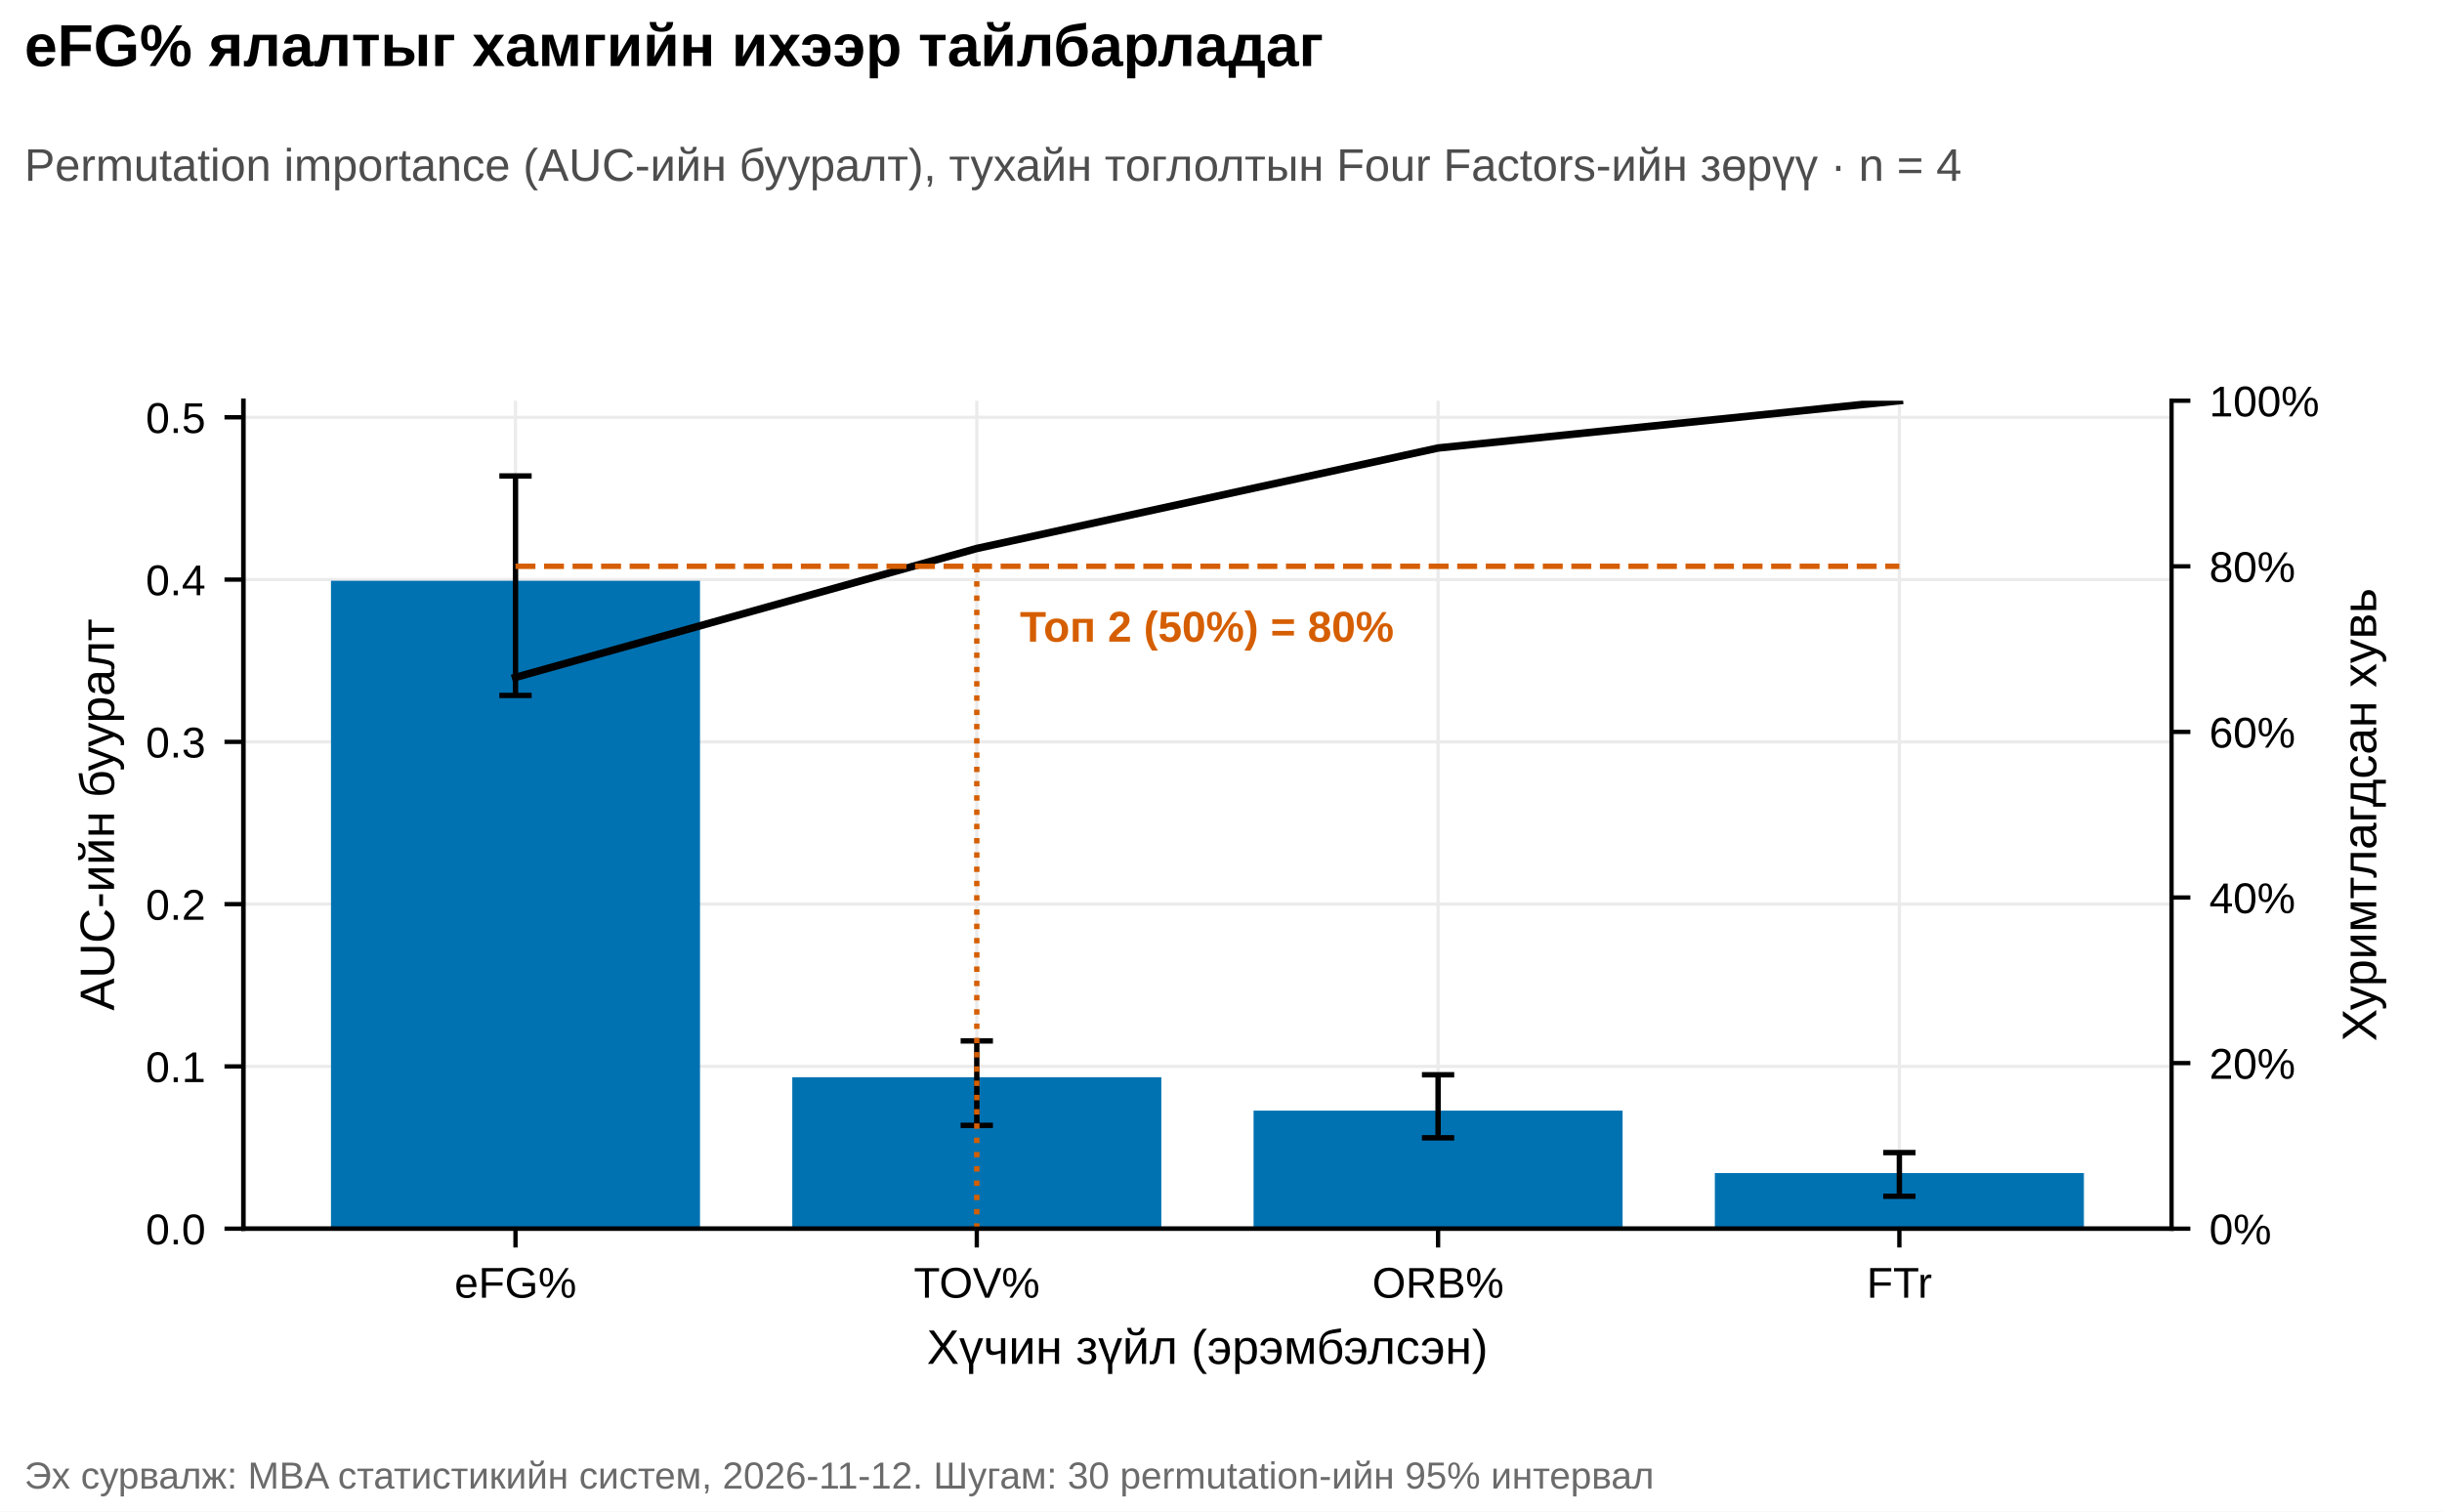
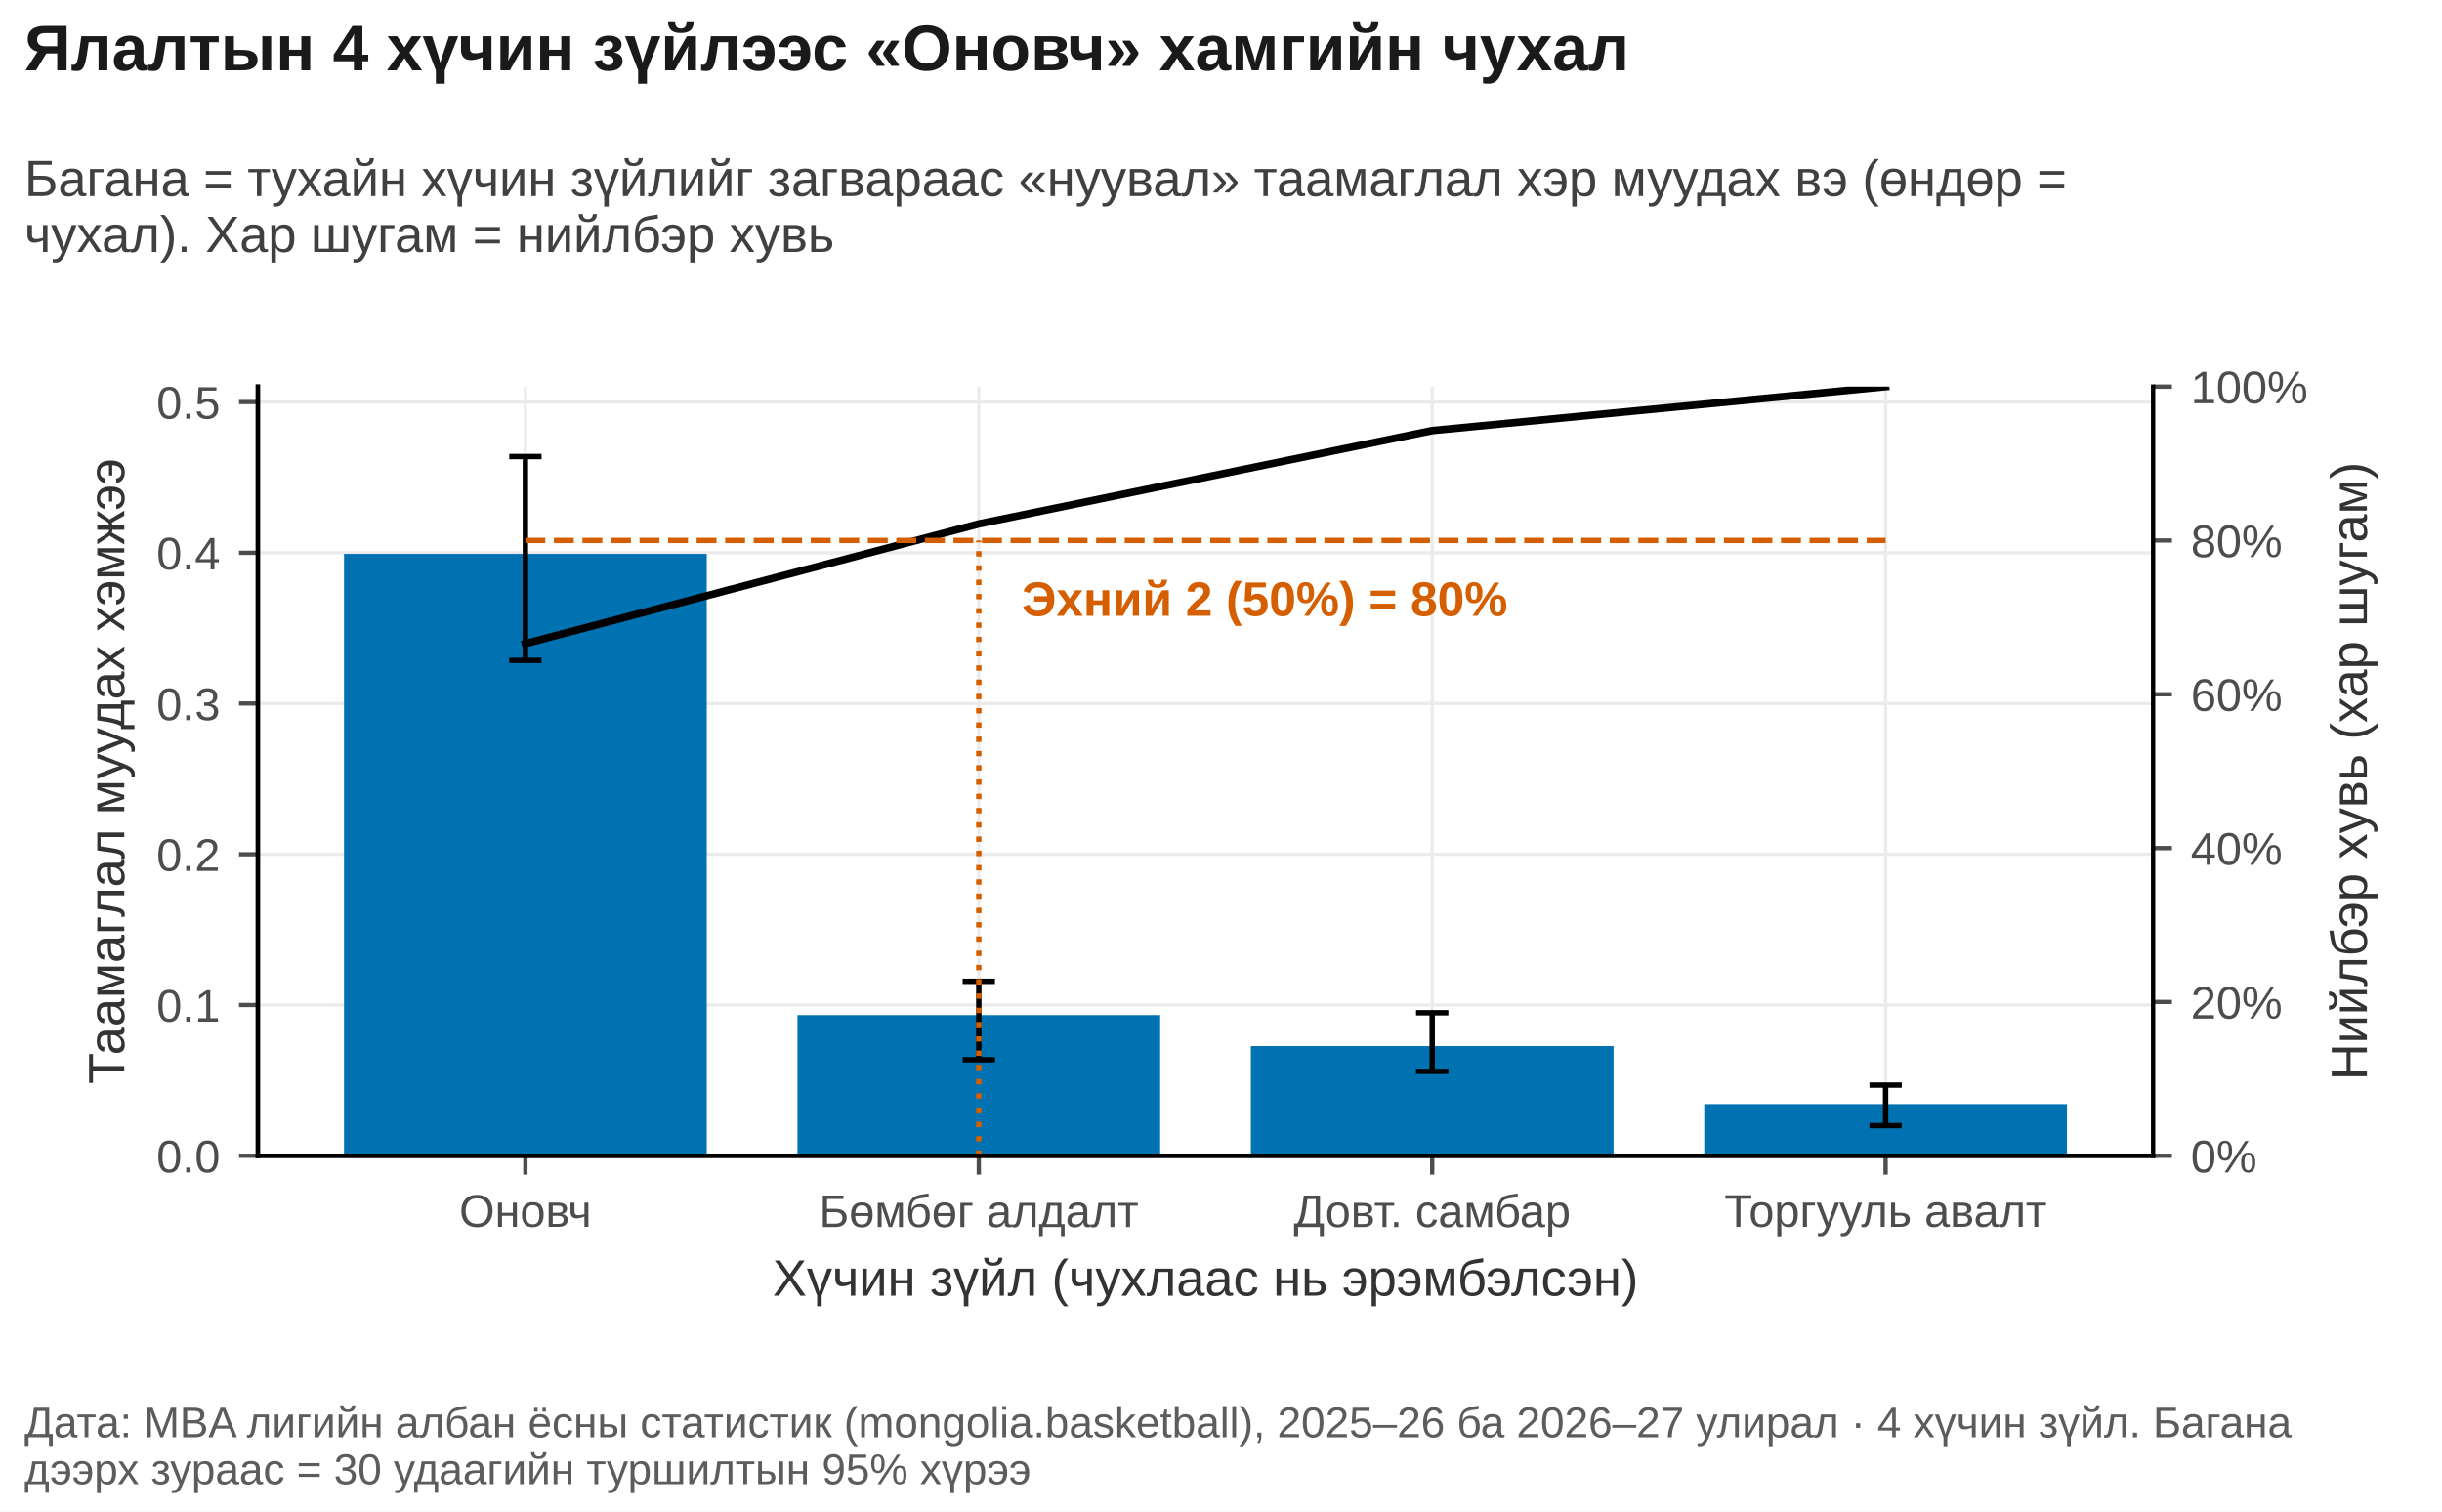
<svg xmlns="http://www.w3.org/2000/svg" xmlns:xlink="http://www.w3.org/1999/xlink" width="453.543pt" height="280.765pt" viewBox="0 0 453.543 280.765" version="1.1">
  <defs>
    <style type="text/css">*{stroke-linejoin: round; stroke-linecap: butt}</style>
  </defs>
  <g id="figure_1">
    <g id="patch_1">
      <path d="M 0 280.765  L 453.543 280.765  L 453.543 0  L 0 0  z " style="fill: #ffffff" />
    </g>
    <g id="axes_1">
      <g id="patch_2">
-         <path d="M 45.194 228.208  L 403.31 228.208  L 403.31 74.426  L 45.194 74.426  z " style="fill: #ffffff" />
+         <path d="M 47.894 214.668  L 399.89 214.668  L 399.89 71.811  L 47.894 71.811  z " style="fill: #ffffff" />
      </g>
      <g id="matplotlib.axis_1">
        <g id="xtick_1">
          <g id="line2d_1">
-             <path d="M 95.742 228.208  L 95.742 74.426  " clip-path="url(#p31b819265e)" style="fill: none; stroke: #ebebeb; stroke-width: 0.6; stroke-linecap: square" />
+             <path d="M 97.578 214.668  L 97.578 71.811  " clip-path="url(#p627b5fc53b)" style="fill: none; stroke: #ebebeb; stroke-width: 0.6; stroke-linecap: square" />
          </g>
          <g id="line2d_2">
            <defs>
-               <path id="m3e27745aa3" d="M 0 0  L 0 3.5  " style="stroke: #000000; stroke-width: 0.8" />
+               <path id="mf986387a4b" d="M 0 0  L 0 3.5  " style="stroke: #4d4d4d; stroke-width: 0.8" />
            </defs>
            <g>
-               <use xlink:href="#m3e27745aa3" x="95.742" y="228.208" style="stroke: #000000; stroke-width: 0.8" />
+               <use xlink:href="#mf986387a4b" x="97.578" y="214.668" style="fill: #4d4d4d; stroke: #4d4d4d; stroke-width: 0.8" />
            </g>
          </g>
          <g id="text_1">
-             <text style="font-size: 8px; font-family: 'Arial'; text-anchor: middle" x="95.742" y="241.032" transform="rotate(-0 95.74172 241.0319)">eFG%</text>
+             <text style="font-size: 8.5px; font-family: 'Arial'; text-anchor: middle; fill: #4d4d4d" x="97.578" y="227.861" transform="rotate(-0 97.57766 227.8614)">Оновч</text>
          </g>
        </g>
        <g id="xtick_2">
          <g id="line2d_3">
-             <path d="M 181.415 228.208  L 181.415 74.426  " clip-path="url(#p31b819265e)" style="fill: none; stroke: #ebebeb; stroke-width: 0.6; stroke-linecap: square" />
+             <path d="M 181.787 214.668  L 181.787 71.811  " clip-path="url(#p627b5fc53b)" style="fill: none; stroke: #ebebeb; stroke-width: 0.6; stroke-linecap: square" />
          </g>
          <g id="line2d_4">
            <g>
-               <use xlink:href="#m3e27745aa3" x="181.415" y="228.208" style="stroke: #000000; stroke-width: 0.8" />
+               <use xlink:href="#mf986387a4b" x="181.787" y="214.668" style="fill: #4d4d4d; stroke: #4d4d4d; stroke-width: 0.8" />
            </g>
          </g>
          <g id="text_2">
-             <text style="font-size: 8px; font-family: 'Arial'; text-anchor: middle" x="181.415" y="241.036" transform="rotate(-0 181.4152 241.0364)">TOV%</text>
+             <text style="font-size: 8.5px; font-family: 'Arial'; text-anchor: middle; fill: #4d4d4d" x="181.787" y="227.899" transform="rotate(-0 181.7872 227.8986)">Бөмбөг алдалт</text>
          </g>
        </g>
        <g id="xtick_3">
          <g id="line2d_5">
-             <path d="M 267.089 228.208  L 267.089 74.426  " clip-path="url(#p31b819265e)" style="fill: none; stroke: #ebebeb; stroke-width: 0.6; stroke-linecap: square" />
+             <path d="M 265.997 214.668  L 265.997 71.811  " clip-path="url(#p627b5fc53b)" style="fill: none; stroke: #ebebeb; stroke-width: 0.6; stroke-linecap: square" />
          </g>
          <g id="line2d_6">
            <g>
-               <use xlink:href="#m3e27745aa3" x="267.089" y="228.208" style="stroke: #000000; stroke-width: 0.8" />
+               <use xlink:href="#mf986387a4b" x="265.997" y="214.668" style="fill: #4d4d4d; stroke: #4d4d4d; stroke-width: 0.8" />
            </g>
          </g>
          <g id="text_3">
-             <text style="font-size: 8px; font-family: 'Arial'; text-anchor: middle" x="267.089" y="241.036" transform="rotate(-0 267.0887 241.0364)">ORB%</text>
+             <text style="font-size: 8.5px; font-family: 'Arial'; text-anchor: middle; fill: #4d4d4d" x="265.997" y="227.899" transform="rotate(-0 265.9968 227.8986)">Довт. самбар</text>
          </g>
        </g>
        <g id="xtick_4">
          <g id="line2d_7">
-             <path d="M 352.762 228.208  L 352.762 74.426  " clip-path="url(#p31b819265e)" style="fill: none; stroke: #ebebeb; stroke-width: 0.6; stroke-linecap: square" />
+             <path d="M 350.206 214.668  L 350.206 71.811  " clip-path="url(#p627b5fc53b)" style="fill: none; stroke: #ebebeb; stroke-width: 0.6; stroke-linecap: square" />
          </g>
          <g id="line2d_8">
            <g>
-               <use xlink:href="#m3e27745aa3" x="352.762" y="228.208" style="stroke: #000000; stroke-width: 0.8" />
+               <use xlink:href="#mf986387a4b" x="350.206" y="214.668" style="fill: #4d4d4d; stroke: #4d4d4d; stroke-width: 0.8" />
            </g>
          </g>
          <g id="text_4">
-             <text style="font-size: 8px; font-family: 'Arial'; text-anchor: middle" x="352.762" y="241.032" transform="rotate(-0 352.7622 241.0319)">FTr</text>
+             <text style="font-size: 8.5px; font-family: 'Arial'; text-anchor: middle; fill: #4d4d4d" x="350.206" y="227.857" transform="rotate(-0 350.2064 227.8566)">Торгууль авалт</text>
          </g>
        </g>
        <g id="text_5">
-           <text style="font-size: 9px; font-family: 'Arial'; text-anchor: middle" x="224.252" y="253.317" transform="rotate(-0 224.252 253.3167)">Хүчин зүйл (эрэмбэлсэн)</text>
+           <text style="font-size: 9.5px; font-family: 'Arial'; text-anchor: middle; fill: #333333" x="223.892" y="240.651" transform="rotate(-0 223.892 240.6506)">Хүчин зүйл (чухлаас нь эрэмбэлсэн)</text>
        </g>
      </g>
      <g id="matplotlib.axis_2">
        <g id="ytick_1">
          <g id="line2d_9">
-             <path d="M 45.194 228.208  L 403.31 228.208  " clip-path="url(#p31b819265e)" style="fill: none; stroke: #ebebeb; stroke-width: 0.6; stroke-linecap: square" />
+             <path d="M 47.894 214.668  L 399.89 214.668  " clip-path="url(#p627b5fc53b)" style="fill: none; stroke: #ebebeb; stroke-width: 0.6; stroke-linecap: square" />
          </g>
          <g id="line2d_10">
            <defs>
-               <path id="m46538852f3" d="M 0 0  L -3.5 0  " style="stroke: #000000; stroke-width: 0.8" />
+               <path id="m3fba8f0df0" d="M 0 0  L -3.5 0  " style="stroke: #4d4d4d; stroke-width: 0.8" />
            </defs>
            <g>
-               <use xlink:href="#m46538852f3" x="45.194" y="228.208" style="stroke: #000000; stroke-width: 0.8" />
+               <use xlink:href="#m3fba8f0df0" x="47.894" y="214.668" style="fill: #4d4d4d; stroke: #4d4d4d; stroke-width: 0.8" />
            </g>
          </g>
          <g id="text_6">
-             <text style="font-size: 8px; font-family: 'Arial'; text-anchor: end" x="38.194" y="231.12" transform="rotate(-0 38.19435 231.1198)">0.0</text>
+             <text style="font-size: 8.5px; font-family: 'Arial'; text-anchor: end; fill: #4d4d4d" x="40.894" y="217.762" transform="rotate(-0 40.89401 217.7625)">0.0</text>
          </g>
        </g>
        <g id="ytick_2">
          <g id="line2d_11">
-             <path d="M 45.194 198.068  L 403.31 198.068  " clip-path="url(#p31b819265e)" style="fill: none; stroke: #ebebeb; stroke-width: 0.6; stroke-linecap: square" />
+             <path d="M 47.894 186.669  L 399.89 186.669  " clip-path="url(#p627b5fc53b)" style="fill: none; stroke: #ebebeb; stroke-width: 0.6; stroke-linecap: square" />
          </g>
          <g id="line2d_12">
            <g>
-               <use xlink:href="#m46538852f3" x="45.194" y="198.068" style="stroke: #000000; stroke-width: 0.8" />
+               <use xlink:href="#m3fba8f0df0" x="47.894" y="186.669" style="fill: #4d4d4d; stroke: #4d4d4d; stroke-width: 0.8" />
            </g>
          </g>
          <g id="text_7">
-             <text style="font-size: 8px; font-family: 'Arial'; text-anchor: end" x="38.194" y="200.98" transform="rotate(-0 38.19435 200.9798)">0.1</text>
+             <text style="font-size: 8.5px; font-family: 'Arial'; text-anchor: end; fill: #4d4d4d" x="40.894" y="189.764" transform="rotate(-0 40.89401 189.7636)">0.1</text>
          </g>
        </g>
        <g id="ytick_3">
          <g id="line2d_13">
-             <path d="M 45.194 167.928  L 403.31 167.928  " clip-path="url(#p31b819265e)" style="fill: none; stroke: #ebebeb; stroke-width: 0.6; stroke-linecap: square" />
+             <path d="M 47.894 158.671  L 399.89 158.671  " clip-path="url(#p627b5fc53b)" style="fill: none; stroke: #ebebeb; stroke-width: 0.6; stroke-linecap: square" />
          </g>
          <g id="line2d_14">
            <g>
-               <use xlink:href="#m46538852f3" x="45.194" y="167.928" style="stroke: #000000; stroke-width: 0.8" />
+               <use xlink:href="#m3fba8f0df0" x="47.894" y="158.671" style="fill: #4d4d4d; stroke: #4d4d4d; stroke-width: 0.8" />
            </g>
          </g>
          <g id="text_8">
-             <text style="font-size: 8px; font-family: 'Arial'; text-anchor: end" x="38.194" y="170.84" transform="rotate(-0 38.19435 170.8398)">0.2</text>
+             <text style="font-size: 8.5px; font-family: 'Arial'; text-anchor: end; fill: #4d4d4d" x="40.894" y="161.765" transform="rotate(-0 40.89401 161.7647)">0.2</text>
          </g>
        </g>
        <g id="ytick_4">
          <g id="line2d_15">
-             <path d="M 45.194 137.788  L 403.31 137.788  " clip-path="url(#p31b819265e)" style="fill: none; stroke: #ebebeb; stroke-width: 0.6; stroke-linecap: square" />
+             <path d="M 47.894 130.672  L 399.89 130.672  " clip-path="url(#p627b5fc53b)" style="fill: none; stroke: #ebebeb; stroke-width: 0.6; stroke-linecap: square" />
          </g>
          <g id="line2d_16">
            <g>
-               <use xlink:href="#m46538852f3" x="45.194" y="137.788" style="stroke: #000000; stroke-width: 0.8" />
+               <use xlink:href="#m3fba8f0df0" x="47.894" y="130.672" style="fill: #4d4d4d; stroke: #4d4d4d; stroke-width: 0.8" />
            </g>
          </g>
          <g id="text_9">
-             <text style="font-size: 8px; font-family: 'Arial'; text-anchor: end" x="38.194" y="140.7" transform="rotate(-0 38.19435 140.6999)">0.3</text>
+             <text style="font-size: 8.5px; font-family: 'Arial'; text-anchor: end; fill: #4d4d4d" x="40.894" y="133.766" transform="rotate(-0 40.89401 133.7658)">0.3</text>
          </g>
        </g>
        <g id="ytick_5">
          <g id="line2d_17">
-             <path d="M 45.194 107.648  L 403.31 107.648  " clip-path="url(#p31b819265e)" style="fill: none; stroke: #ebebeb; stroke-width: 0.6; stroke-linecap: square" />
+             <path d="M 47.894 102.673  L 399.89 102.673  " clip-path="url(#p627b5fc53b)" style="fill: none; stroke: #ebebeb; stroke-width: 0.6; stroke-linecap: square" />
          </g>
          <g id="line2d_18">
            <g>
-               <use xlink:href="#m46538852f3" x="45.194" y="107.648" style="stroke: #000000; stroke-width: 0.8" />
+               <use xlink:href="#m3fba8f0df0" x="47.894" y="102.673" style="fill: #4d4d4d; stroke: #4d4d4d; stroke-width: 0.8" />
            </g>
          </g>
          <g id="text_10">
-             <text style="font-size: 8px; font-family: 'Arial'; text-anchor: end" x="38.194" y="110.56" transform="rotate(-0 38.19435 110.5599)">0.4</text>
+             <text style="font-size: 8.5px; font-family: 'Arial'; text-anchor: end; fill: #4d4d4d" x="40.894" y="105.767" transform="rotate(-0 40.89401 105.7669)">0.4</text>
          </g>
        </g>
        <g id="ytick_6">
          <g id="line2d_19">
-             <path d="M 45.194 77.508  L 403.31 77.508  " clip-path="url(#p31b819265e)" style="fill: none; stroke: #ebebeb; stroke-width: 0.6; stroke-linecap: square" />
+             <path d="M 47.894 74.674  L 399.89 74.674  " clip-path="url(#p627b5fc53b)" style="fill: none; stroke: #ebebeb; stroke-width: 0.6; stroke-linecap: square" />
          </g>
          <g id="line2d_20">
            <g>
-               <use xlink:href="#m46538852f3" x="45.194" y="77.508" style="stroke: #000000; stroke-width: 0.8" />
+               <use xlink:href="#m3fba8f0df0" x="47.894" y="74.674" style="fill: #4d4d4d; stroke: #4d4d4d; stroke-width: 0.8" />
            </g>
          </g>
          <g id="text_11">
-             <text style="font-size: 8px; font-family: 'Arial'; text-anchor: end" x="38.194" y="80.42" transform="rotate(-0 38.19435 80.41996)">0.5</text>
+             <text style="font-size: 8.5px; font-family: 'Arial'; text-anchor: end; fill: #4d4d4d" x="40.894" y="77.768" transform="rotate(-0 40.89401 77.76802)">0.5</text>
          </g>
        </g>
        <g id="text_12">
-           <text style="font-size: 9px; font-family: 'Arial'; text-anchor: middle" x="21.18" y="151.317" transform="rotate(-90 21.18013 151.3169)">AUC-ийн бууралт</text>
+           <text style="font-size: 9.5px; font-family: 'Arial'; text-anchor: middle; fill: #333333" x="23.08" y="143.24" transform="rotate(-90 23.07956 143.2397)">Таамаглал муудах хэмжээ</text>
        </g>
      </g>
      <g id="patch_3">
-         <path d="M 61.472 228.208  L 130.011 228.208  L 130.011 107.869  L 61.472 107.869  z " clip-path="url(#p31b819265e)" style="fill: #0072b2" />
+         <path d="M 63.894 214.668  L 131.261 214.668  L 131.261 102.878  L 63.894 102.878  z " clip-path="url(#p627b5fc53b)" style="fill: #0072b2" />
      </g>
      <g id="patch_4">
-         <path d="M 147.146 228.208  L 215.685 228.208  L 215.685 200.076  L 147.146 200.076  z " clip-path="url(#p31b819265e)" style="fill: #0072b2" />
+         <path d="M 148.103 214.668  L 215.471 214.668  L 215.471 188.535  L 148.103 188.535  z " clip-path="url(#p627b5fc53b)" style="fill: #0072b2" />
      </g>
      <g id="patch_5">
-         <path d="M 232.819 228.208  L 301.358 228.208  L 301.358 206.278  L 232.819 206.278  z " clip-path="url(#p31b819265e)" style="fill: #0072b2" />
+         <path d="M 232.313 214.668  L 299.681 214.668  L 299.681 194.297  L 232.313 194.297  z " clip-path="url(#p627b5fc53b)" style="fill: #0072b2" />
      </g>
      <g id="patch_6">
-         <path d="M 318.493 228.208  L 387.032 228.208  L 387.032 217.884  L 318.493 217.884  z " clip-path="url(#p31b819265e)" style="fill: #0072b2" />
+         <path d="M 316.523 214.668  L 383.89 214.668  L 383.89 205.078  L 316.523 205.078  z " clip-path="url(#p627b5fc53b)" style="fill: #0072b2" />
      </g>
      <g id="LineCollection_1">
-         <path d="M 95.742 129.17  L 95.742 88.406  " clip-path="url(#p31b819265e)" style="fill: none; stroke: #000000" />
-         <path d="M 181.415 209.02  L 181.415 193.335  " clip-path="url(#p31b819265e)" style="fill: none; stroke: #000000" />
-         <path d="M 267.089 211.333  L 267.089 199.621  " clip-path="url(#p31b819265e)" style="fill: none; stroke: #000000" />
-         <path d="M 352.762 222.188  L 352.762 214.081  " clip-path="url(#p31b819265e)" style="fill: none; stroke: #000000" />
+         <path d="M 97.578 122.666  L 97.578 84.798  " clip-path="url(#p627b5fc53b)" style="fill: none; stroke: #000000" />
+         <path d="M 181.787 196.844  L 181.787 182.273  " clip-path="url(#p627b5fc53b)" style="fill: none; stroke: #000000" />
+         <path d="M 265.997 198.992  L 265.997 188.113  " clip-path="url(#p627b5fc53b)" style="fill: none; stroke: #000000" />
+         <path d="M 350.206 209.077  L 350.206 201.545  " clip-path="url(#p627b5fc53b)" style="fill: none; stroke: #000000" />
      </g>
      <g id="line2d_21">
        <defs>
          <path id="m38ceff85b3" d="M 3 0  L -3 -0  " style="stroke: #000000" />
        </defs>
-         <g clip-path="url(#p31b819265e)">
-           <use xlink:href="#m38ceff85b3" x="95.742" y="129.17" style="fill: #1f77b4; stroke: #000000" />
-           <use xlink:href="#m38ceff85b3" x="181.415" y="209.02" style="fill: #1f77b4; stroke: #000000" />
-           <use xlink:href="#m38ceff85b3" x="267.089" y="211.333" style="fill: #1f77b4; stroke: #000000" />
-           <use xlink:href="#m38ceff85b3" x="352.762" y="222.188" style="fill: #1f77b4; stroke: #000000" />
+         <g clip-path="url(#p627b5fc53b)">
+           <use xlink:href="#m38ceff85b3" x="97.578" y="122.666" style="fill: #1f77b4; stroke: #000000" />
+           <use xlink:href="#m38ceff85b3" x="181.787" y="196.844" style="fill: #1f77b4; stroke: #000000" />
+           <use xlink:href="#m38ceff85b3" x="265.997" y="198.992" style="fill: #1f77b4; stroke: #000000" />
+           <use xlink:href="#m38ceff85b3" x="350.206" y="209.077" style="fill: #1f77b4; stroke: #000000" />
        </g>
      </g>
      <g id="line2d_22">
-         <g clip-path="url(#p31b819265e)">
-           <use xlink:href="#m38ceff85b3" x="95.742" y="88.406" style="fill: #1f77b4; stroke: #000000" />
-           <use xlink:href="#m38ceff85b3" x="181.415" y="193.335" style="fill: #1f77b4; stroke: #000000" />
-           <use xlink:href="#m38ceff85b3" x="267.089" y="199.621" style="fill: #1f77b4; stroke: #000000" />
-           <use xlink:href="#m38ceff85b3" x="352.762" y="214.081" style="fill: #1f77b4; stroke: #000000" />
+         <g clip-path="url(#p627b5fc53b)">
+           <use xlink:href="#m38ceff85b3" x="97.578" y="84.798" style="fill: #1f77b4; stroke: #000000" />
+           <use xlink:href="#m38ceff85b3" x="181.787" y="182.273" style="fill: #1f77b4; stroke: #000000" />
+           <use xlink:href="#m38ceff85b3" x="265.997" y="188.113" style="fill: #1f77b4; stroke: #000000" />
+           <use xlink:href="#m38ceff85b3" x="350.206" y="201.545" style="fill: #1f77b4; stroke: #000000" />
        </g>
      </g>
      <g id="patch_7">
-         <path d="M 45.194 228.208  L 45.194 74.426  " style="fill: none; stroke: #000000; stroke-width: 0.8; stroke-linejoin: miter; stroke-linecap: square" />
+         <path d="M 47.894 214.668  L 47.894 71.811  " style="fill: none; stroke: #000000; stroke-width: 0.8; stroke-linejoin: miter; stroke-linecap: square" />
      </g>
      <g id="patch_8">
-         <path d="M 45.194 228.208  L 403.31 228.208  " style="fill: none; stroke: #000000; stroke-width: 0.8; stroke-linejoin: miter; stroke-linecap: square" />
+         <path d="M 47.894 214.668  L 399.89 214.668  " style="fill: none; stroke: #000000; stroke-width: 0.8; stroke-linejoin: miter; stroke-linecap: square" />
      </g>
    </g>
    <g id="axes_2">
      <g id="matplotlib.axis_3">
        <g id="ytick_7">
          <g id="line2d_23">
            <defs>
-               <path id="m69f9609f90" d="M 0 0  L 3.5 0  " style="stroke: #000000; stroke-width: 0.8" />
+               <path id="mcd2f75da0a" d="M 0 0  L 3.5 0  " style="stroke: #4d4d4d; stroke-width: 0.8" />
            </defs>
            <g>
-               <use xlink:href="#m69f9609f90" x="403.31" y="228.208" style="stroke: #000000; stroke-width: 0.8" />
+               <use xlink:href="#mcd2f75da0a" x="399.89" y="214.668" style="fill: #4d4d4d; stroke: #4d4d4d; stroke-width: 0.8" />
            </g>
          </g>
          <g id="text_13">
-             <text style="font-size: 8px; font-family: 'Arial'; text-anchor: start" x="410.31" y="231.12" transform="rotate(-0 410.3096 231.1198)">0%</text>
+             <text style="font-size: 8.5px; font-family: 'Arial'; text-anchor: start; fill: #4d4d4d" x="406.89" y="217.762" transform="rotate(-0 406.89 217.7625)">0%</text>
          </g>
        </g>
        <g id="ytick_8">
          <g id="line2d_24">
            <g>
-               <use xlink:href="#m69f9609f90" x="403.31" y="197.451" style="stroke: #000000; stroke-width: 0.8" />
+               <use xlink:href="#mcd2f75da0a" x="399.89" y="186.097" style="fill: #4d4d4d; stroke: #4d4d4d; stroke-width: 0.8" />
            </g>
          </g>
          <g id="text_14">
-             <text style="font-size: 8px; font-family: 'Arial'; text-anchor: start" x="410.31" y="200.363" transform="rotate(-0 410.3096 200.3634)">20%</text>
+             <text style="font-size: 8.5px; font-family: 'Arial'; text-anchor: start; fill: #4d4d4d" x="406.89" y="189.191" transform="rotate(-0 406.89 189.191)">20%</text>
          </g>
        </g>
        <g id="ytick_9">
          <g id="line2d_25">
            <g>
-               <use xlink:href="#m69f9609f90" x="403.31" y="166.695" style="stroke: #000000; stroke-width: 0.8" />
+               <use xlink:href="#mcd2f75da0a" x="399.89" y="157.525" style="fill: #4d4d4d; stroke: #4d4d4d; stroke-width: 0.8" />
            </g>
          </g>
          <g id="text_15">
-             <text style="font-size: 8px; font-family: 'Arial'; text-anchor: start" x="410.31" y="169.607" transform="rotate(-0 410.3096 169.6071)">40%</text>
+             <text style="font-size: 8.5px; font-family: 'Arial'; text-anchor: start; fill: #4d4d4d" x="406.89" y="160.62" transform="rotate(-0 406.89 160.6195)">40%</text>
          </g>
        </g>
        <g id="ytick_10">
          <g id="line2d_26">
            <g>
-               <use xlink:href="#m69f9609f90" x="403.31" y="135.939" style="stroke: #000000; stroke-width: 0.8" />
+               <use xlink:href="#mcd2f75da0a" x="399.89" y="128.954" style="fill: #4d4d4d; stroke: #4d4d4d; stroke-width: 0.8" />
            </g>
          </g>
          <g id="text_16">
-             <text style="font-size: 8px; font-family: 'Arial'; text-anchor: start" x="410.31" y="138.851" transform="rotate(-0 410.3096 138.8508)">60%</text>
+             <text style="font-size: 8.5px; font-family: 'Arial'; text-anchor: start; fill: #4d4d4d" x="406.89" y="132.048" transform="rotate(-0 406.89 132.0481)">60%</text>
          </g>
        </g>
        <g id="ytick_11">
          <g id="line2d_27">
            <g>
-               <use xlink:href="#m69f9609f90" x="403.31" y="105.182" style="stroke: #000000; stroke-width: 0.8" />
+               <use xlink:href="#mcd2f75da0a" x="399.89" y="100.382" style="fill: #4d4d4d; stroke: #4d4d4d; stroke-width: 0.8" />
            </g>
          </g>
          <g id="text_17">
-             <text style="font-size: 8px; font-family: 'Arial'; text-anchor: start" x="410.31" y="108.094" transform="rotate(-0 410.3096 108.0945)">80%</text>
+             <text style="font-size: 8.5px; font-family: 'Arial'; text-anchor: start; fill: #4d4d4d" x="406.89" y="103.477" transform="rotate(-0 406.89 103.4766)">80%</text>
          </g>
        </g>
        <g id="ytick_12">
          <g id="line2d_28">
            <g>
-               <use xlink:href="#m69f9609f90" x="403.31" y="74.426" style="stroke: #000000; stroke-width: 0.8" />
+               <use xlink:href="#mcd2f75da0a" x="399.89" y="71.811" style="fill: #4d4d4d; stroke: #4d4d4d; stroke-width: 0.8" />
            </g>
          </g>
          <g id="text_18">
-             <text style="font-size: 8px; font-family: 'Arial'; text-anchor: start" x="410.31" y="77.338" transform="rotate(-0 410.3096 77.33816)">100%</text>
+             <text style="font-size: 8.5px; font-family: 'Arial'; text-anchor: start; fill: #4d4d4d" x="406.89" y="74.905" transform="rotate(-0 406.89 74.90514)">100%</text>
          </g>
        </g>
        <g id="text_19">
-           <text style="font-size: 9px; font-family: 'Arial'; text-anchor: middle" x="441.322" y="151.317" transform="rotate(-90 441.3218 151.3169)">Хуримтлагдсан хувь</text>
+           <text style="font-size: 9.5px; font-family: 'Arial'; text-anchor: middle; fill: #333333" x="439.592" y="143.24" transform="rotate(-90 439.592 143.2397)">Нийлбэр хувь (хар шугам)</text>
        </g>
      </g>
      <g id="line2d_29">
-         <path d="M 95.742 125.809  L 181.415 101.871  L 267.089 83.21  L 352.762 74.426  " clip-path="url(#p31b819265e)" style="fill: none; stroke: #000000; stroke-width: 1.4; stroke-linecap: square" />
+         <path d="M 97.578 119.544  L 181.787 97.306  L 265.997 79.971  L 350.206 71.811  " clip-path="url(#p627b5fc53b)" style="fill: none; stroke: #000000; stroke-width: 1.4; stroke-linecap: square" />
      </g>
      <g id="line2d_30">
-         <path d="M 95.742 105.182  L 352.762 105.182  " clip-path="url(#p31b819265e)" style="fill: none; stroke-dasharray: 3.7,1.6; stroke-dashoffset: 0; stroke: #d55e00" />
+         <path d="M 97.578 100.382  L 350.206 100.382  " clip-path="url(#p627b5fc53b)" style="fill: none; stroke-dasharray: 3.7,1.6; stroke-dashoffset: 0; stroke: #d55e00" />
      </g>
      <g id="line2d_31">
-         <path d="M 181.415 228.208  L 181.415 105.182  " clip-path="url(#p31b819265e)" style="fill: none; stroke-dasharray: 1,1.65; stroke-dashoffset: 0; stroke: #d55e00" />
+         <path d="M 181.787 214.668  L 181.787 100.382  " clip-path="url(#p627b5fc53b)" style="fill: none; stroke-dasharray: 1,1.65; stroke-dashoffset: 0; stroke: #d55e00" />
      </g>
      <g id="patch_9">
-         <path d="M 45.194 228.208  L 45.194 74.426  " style="fill: none; stroke: #000000; stroke-width: 0.8; stroke-linejoin: miter; stroke-linecap: square" />
+         <path d="M 47.894 214.668  L 47.894 71.811  " style="fill: none; stroke: #000000; stroke-width: 0.8; stroke-linejoin: miter; stroke-linecap: square" />
      </g>
      <g id="patch_10">
-         <path d="M 403.31 228.208  L 403.31 74.426  " style="fill: none; stroke: #000000; stroke-width: 0.8; stroke-linejoin: miter; stroke-linecap: square" />
+         <path d="M 399.89 214.668  L 399.89 71.811  " style="fill: none; stroke: #000000; stroke-width: 0.8; stroke-linejoin: miter; stroke-linecap: square" />
      </g>
      <g id="patch_11">
-         <path d="M 45.194 228.208  L 403.31 228.208  " style="fill: none; stroke: #000000; stroke-width: 0.8; stroke-linejoin: miter; stroke-linecap: square" />
+         <path d="M 47.894 214.668  L 399.89 214.668  " style="fill: none; stroke: #000000; stroke-width: 0.8; stroke-linejoin: miter; stroke-linecap: square" />
      </g>
      <g id="text_20">
-         <text style="font-weight: 700; font-size: 8px; font-family: 'Arial'; text-anchor: start; fill: #d55e00" x="189.415" y="119.182" transform="rotate(-0 189.4152 119.1824)">Топ 2 (50%) = 80%</text>
+         <text style="font-weight: 700; font-size: 9px; font-family: 'Arial'; text-anchor: start; fill: #d55e00" x="189.787" y="114.382" transform="rotate(-0 189.7872 114.3825)">Эхний 2 (50%) = 80%</text>
      </g>
    </g>
    <g id="text_21">
-       <text style="font-weight: 700; font-size: 11px; font-family: 'Arial'; text-anchor: start" x="4.535" y="12.269" transform="rotate(-0 4.535433 12.26897)">eFG% ялалтыг хамгийн ихээр тайлбарладаг</text>
+       <text style="font-weight: 700; font-size: 12px; font-family: 'Arial'; text-anchor: start; fill: #1a1a1a" x="4.535" y="13.066" transform="rotate(-0 4.535433 13.06634)">Ялалтын 4 хүчин зүйлээс «Оновч» хамгийн чухал</text>
    </g>
    <g id="text_22">
-       <text style="font-size: 8.5px; font-family: 'Arial'; text-anchor: start; fill: #4d4d4d" x="4.535" y="33.587" transform="rotate(-0 4.535433 33.58682)">Permutation importance (AUC-ийн бууралт), тухайн тоглолтын Four Factors-ийн зөрүү · n = 4</text>
+       <text style="font-size: 9.5px; font-family: 'Arial'; fill: #404040" transform="translate(4.535433 36.4247)">Багана = тухайн хүчин зүйлийг загвараас «нуувал» таамаглал хэр муудах вэ (өндөр =</text>
+       <text style="font-size: 9.5px; font-family: 'Arial'; fill: #404040" transform="translate(4.535433 46.81142)">чухал). Хар шугам = нийлбэр хувь</text>
    </g>
    <g id="text_23">
-       <text style="font-size: 7px; font-family: 'Arial'; text-anchor: start; fill: #6b6b6b" x="4.535" y="276.484" transform="rotate(-0 4.535433 276.484)">Эх сурвалж: MBA статистикийн систем, 2026-11-12. Шугам: 30 permutation-ийн 95% интервал</text>
+       <text style="font-size: 8px; font-family: 'Arial'; fill: #5c5c5c" transform="translate(4.535433 266.9667)">Дата: MBA лигийн албан ёсны статистик (mongolia.basketball), 2025–26 ба 2026–27 улирал · 4 хүчин зүйл. Багана</text>
+       <text style="font-size: 8px; font-family: 'Arial'; fill: #5c5c5c" transform="translate(4.535433 275.6739)">дээрх зураас = 30 удаагийн туршилтын 95% хүрээ</text>
    </g>
  </g>
  <defs>
-     <clipPath id="p31b819265e">
-       <rect x="45.194" y="74.426" width="358.115" height="153.782" />
+     <clipPath id="p627b5fc53b">
+       <rect x="47.894" y="71.811" width="351.996" height="142.857" />
    </clipPath>
  </defs>
</svg>
